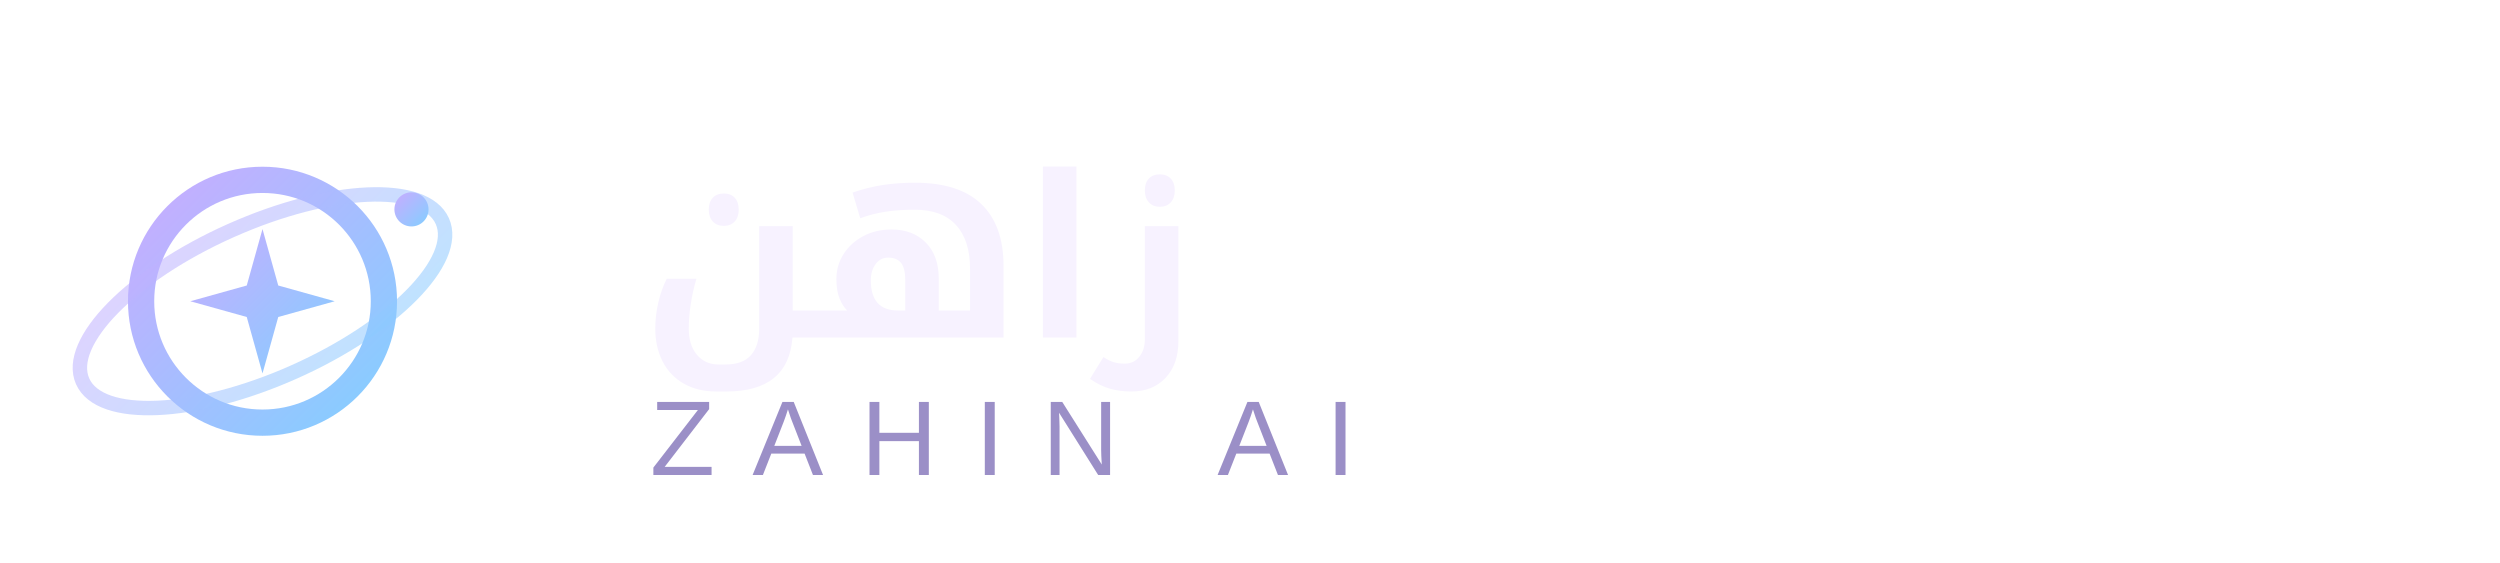
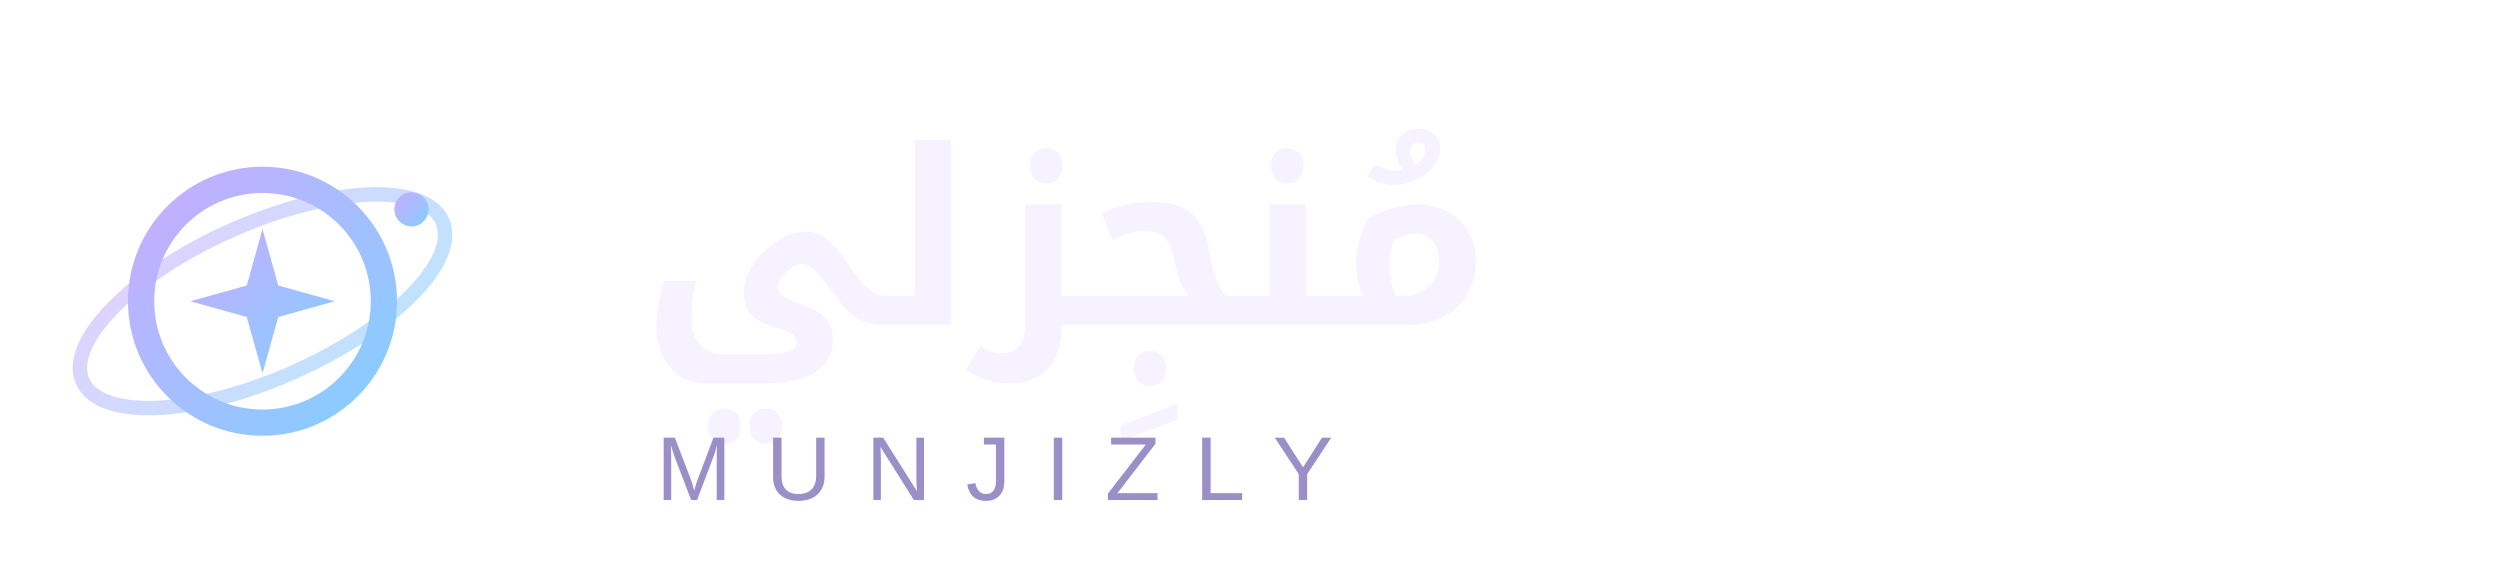
<svg xmlns="http://www.w3.org/2000/svg" viewBox="0 0 800 180" role="img" aria-label="Munjizly">
  <defs>
    <linearGradient id="g" x1="0" y1="0" x2="1" y2="1">
      <stop offset="0" stop-color="#c9acff" />
      <stop offset="1" stop-color="#83cfff" />
    </linearGradient>
  </defs>
  <g transform="translate(0 4) scale(.21)">
    <circle cx="400" cy="440" r="185" fill="none" stroke="url(#g)" stroke-width="40" />
    <ellipse cx="400" cy="440" rx="300" ry="118" fill="none" stroke="url(#g)" stroke-width="22" opacity="0.55" transform="rotate(-24 400 440)" />
    <polygon points="400,330 424,416 510,440 424,464 400,550 376,464 290,440 376,416" fill="url(#g)" />
    <circle cx="627" cy="300" r="26" fill="url(#g)" />
  </g>
-   <text x="205" y="108" font-family="Tajawal,'Noto Kufi Arabic',Tahoma,Arial,sans-serif" font-size="72" font-weight="700" fill="#f7f2ff">زاهن</text>
-   <text x="208" y="152" font-family="Tajawal,'Space Grotesk',Arial,sans-serif" font-size="34" font-weight="500" letter-spacing="12" fill="#9b8fc7">ZAHIN AI</text>
+   <text x="205" y="104" font-family="Tajawal,'Noto Kufi Arabic',Tahoma,Arial,sans-serif" font-size="78" font-weight="700" fill="#f7f2ff">مُنجِزلي</text>
+   <text x="210" y="160" font-family="Tajawal,'Space Grotesk',Arial,sans-serif" font-size="29" font-weight="500" letter-spacing="11" fill="#9b8fc7">MUNJIZLY</text>
</svg>
